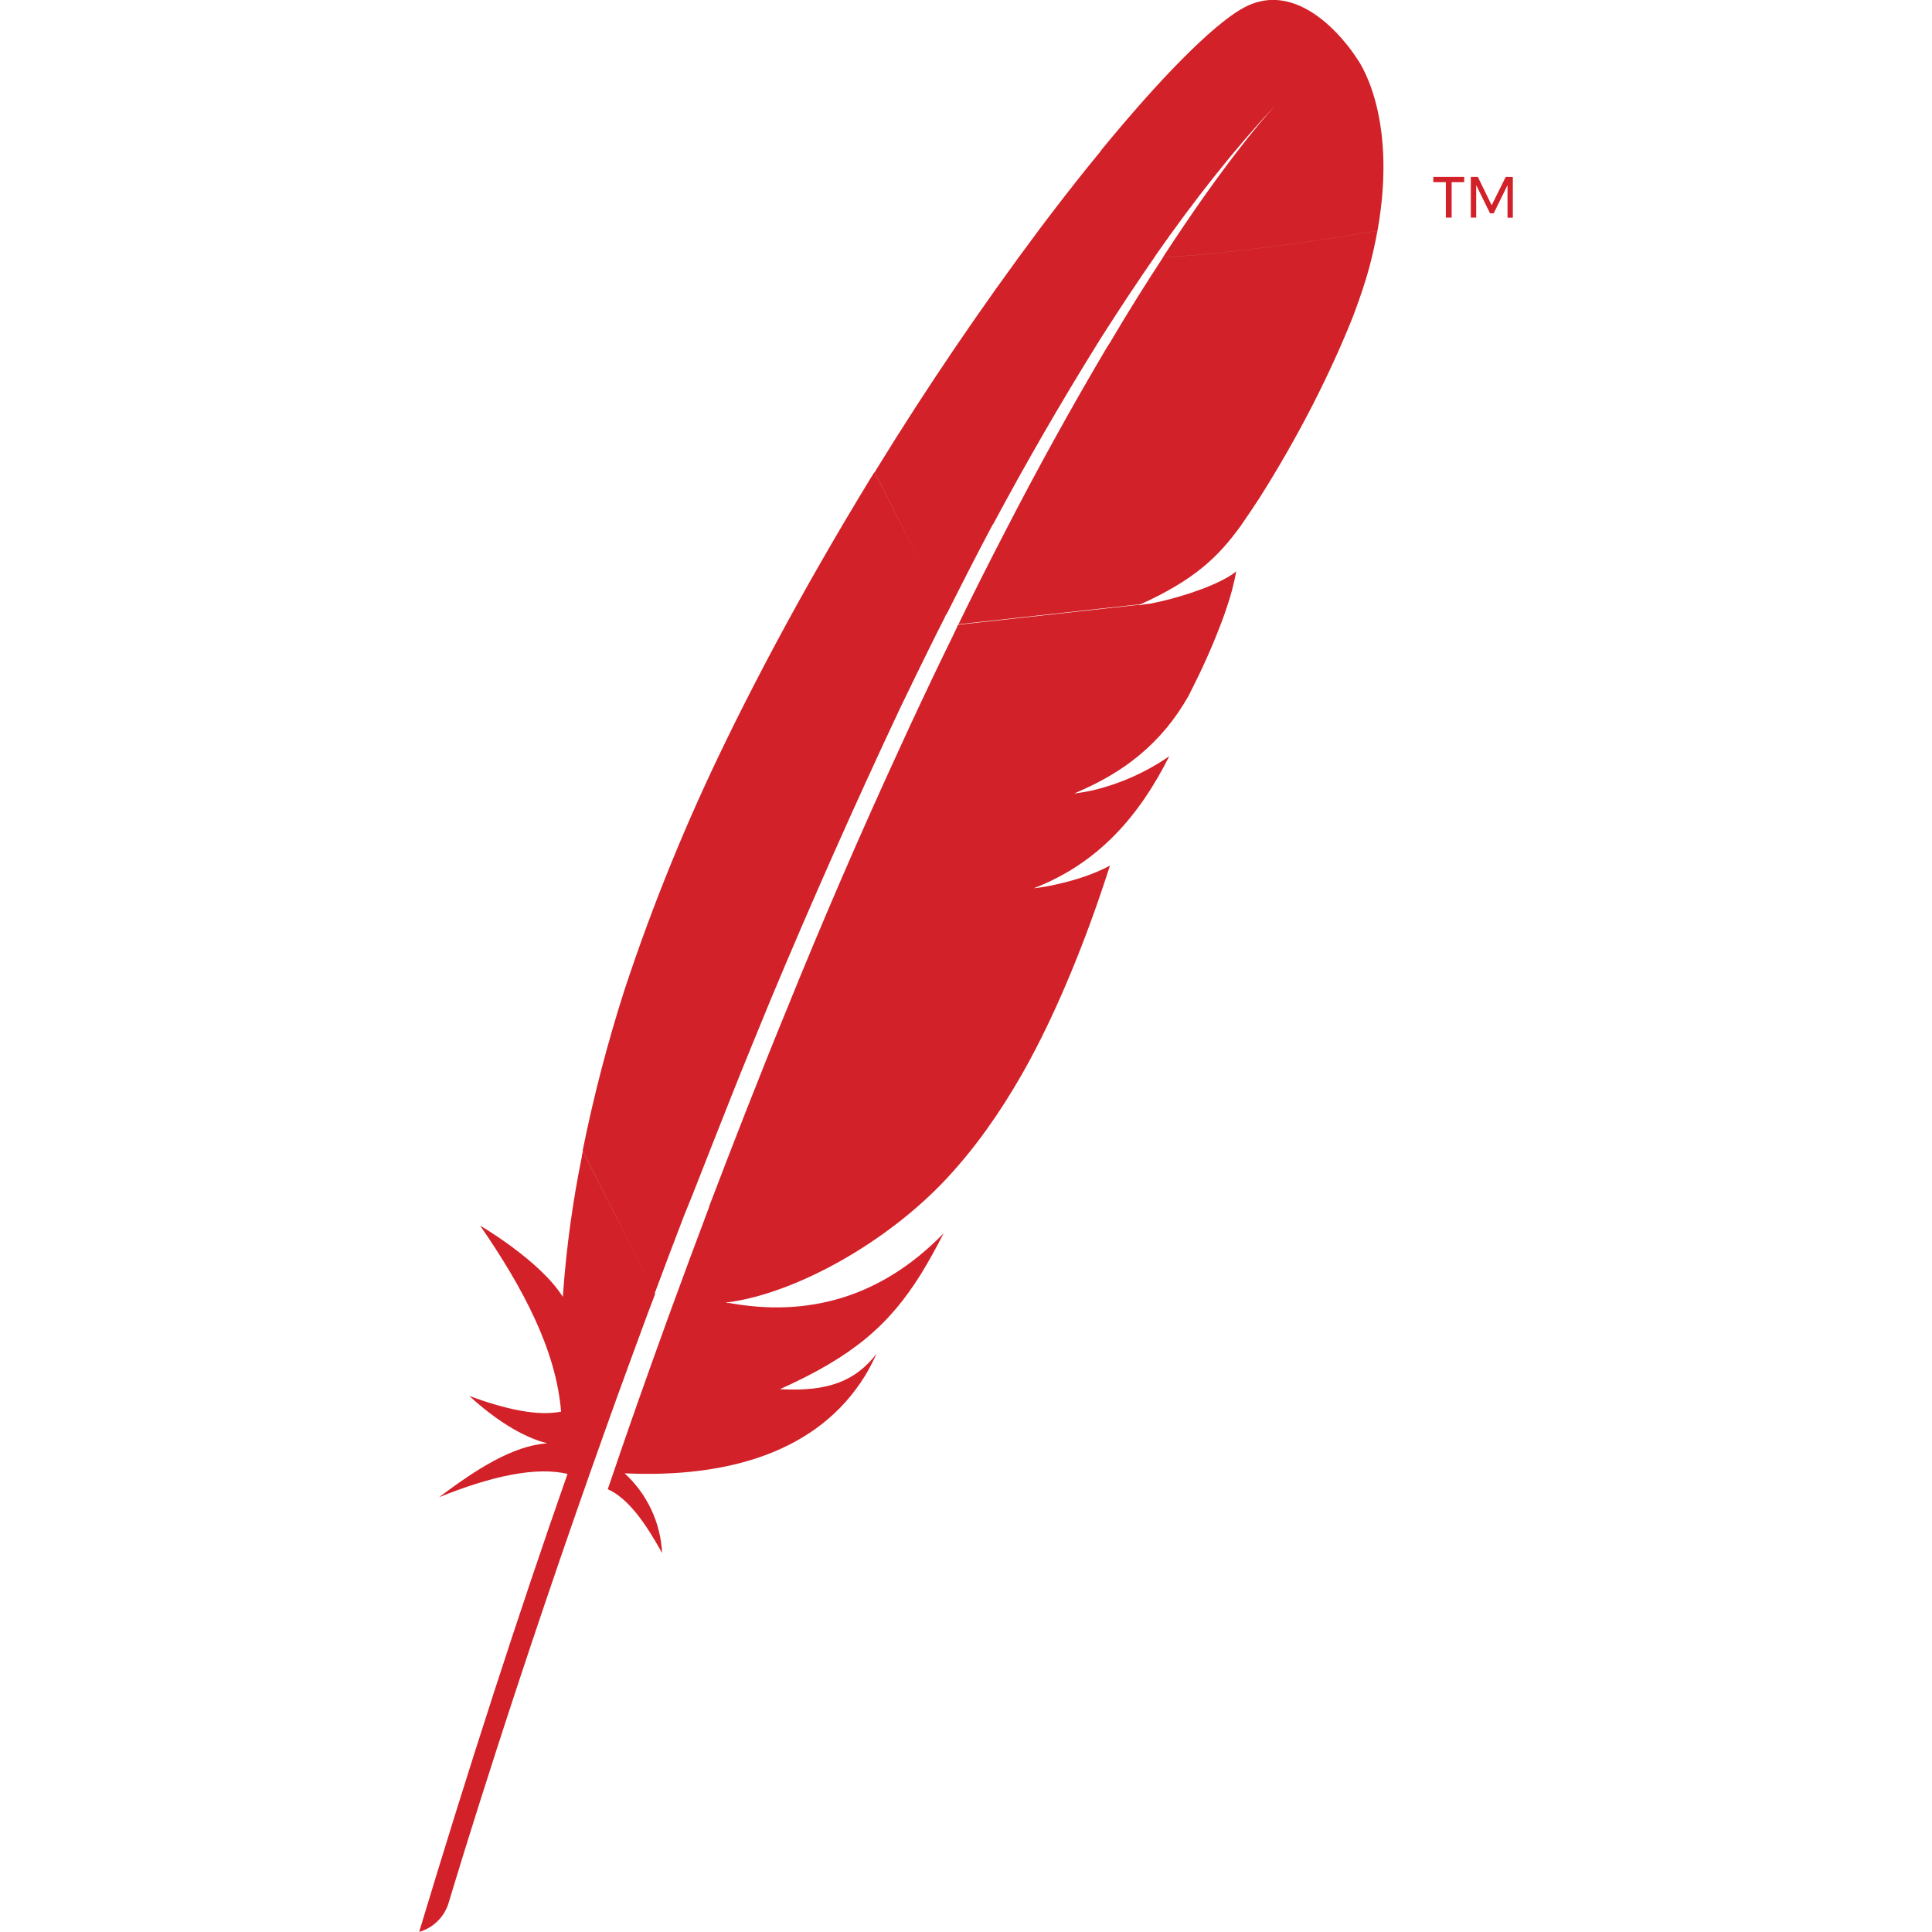
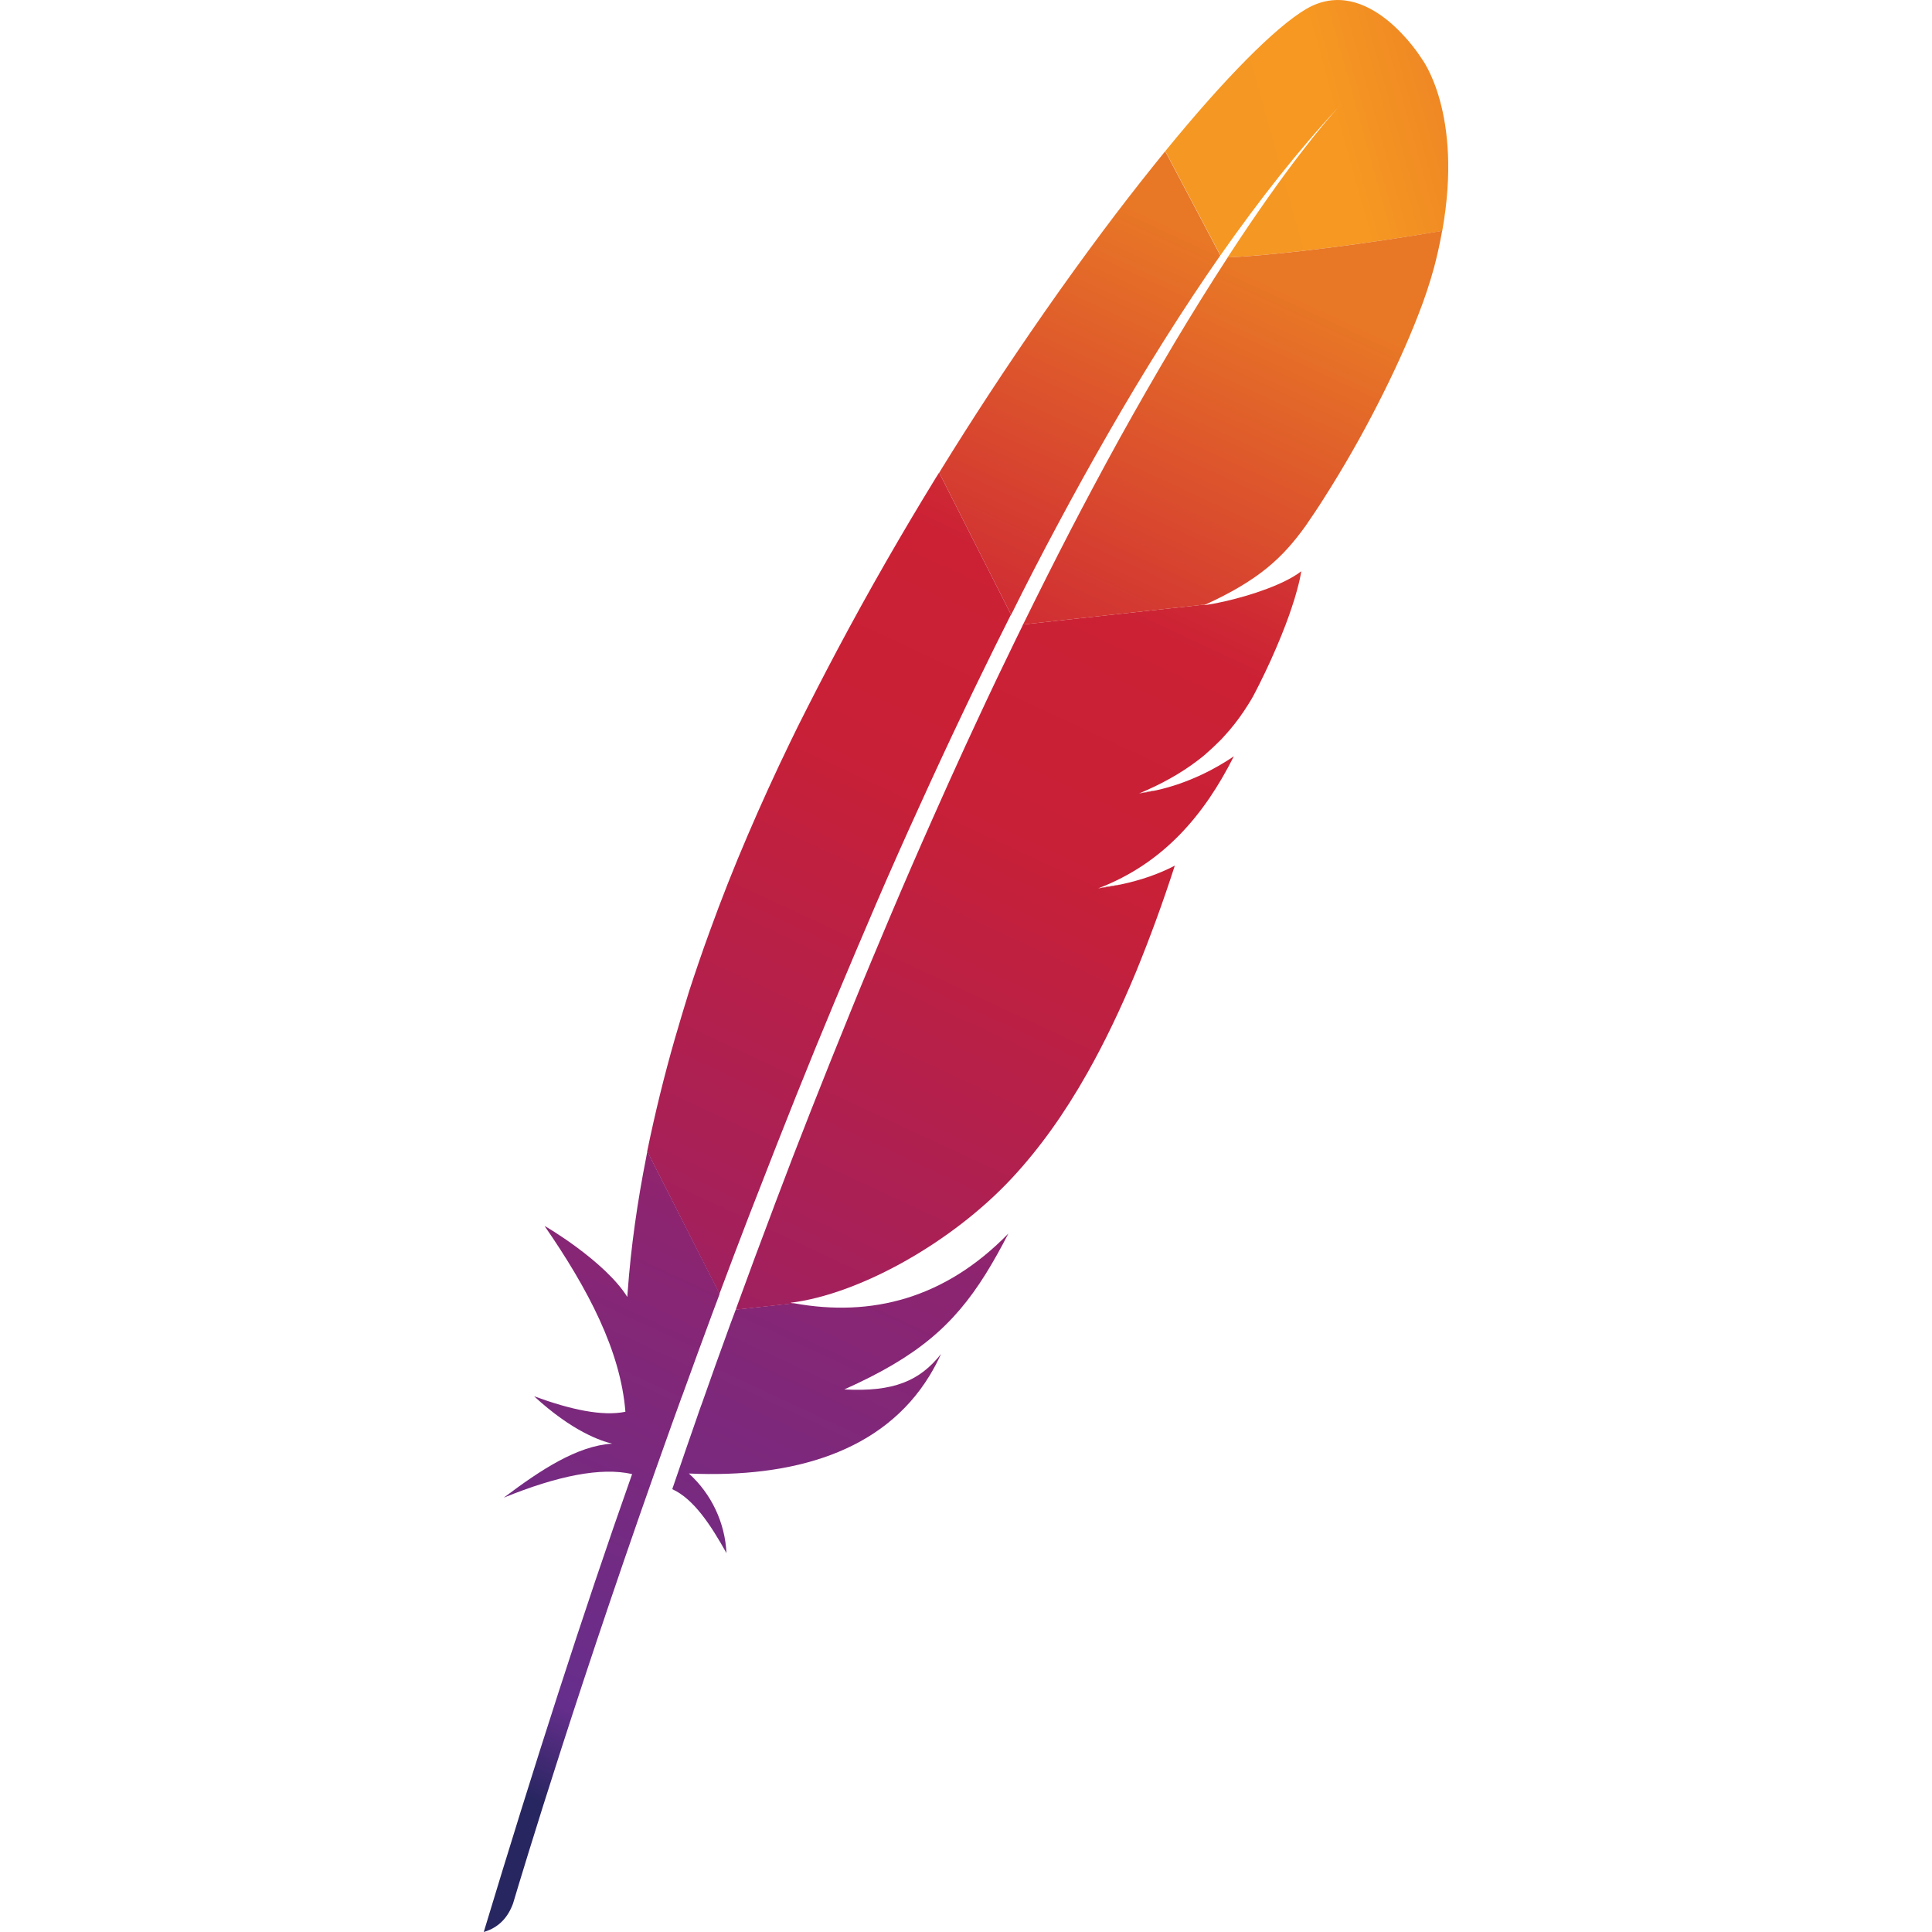
- <svg xmlns="http://www.w3.org/2000/svg" fill="#D22128" role="img" viewBox="0 0 24 24">
-   <path d="M17.805 2.197v.066h.156v.44h.072v-.44h.156v-.066zm.9 0l-.175.353-.172-.353h-.087v.506h.067V2.3l.172.35h.045l.172-.35v.404h.066v-.506zm-4.257 1c-.204.31-.424.66-.66 1.06l-.04.062a44.457 44.457 0 00-1.265 2.29c-.187.36-.38.742-.577 1.146l2.267-.25c.66-.302.955-.578 1.242-.976a15.5 15.5 0 00.23-.342c.23-.363.46-.763.663-1.16.197-.386.37-.767.505-1.11.083-.22.15-.422.198-.6.042-.158.074-.307.1-.45-.884.15-1.965.295-2.668.33zM11.894 7.78l-.077.16c-.078.16-.157.32-.236.488-.086.18-.172.364-.26.552l-.132.287a75.265 75.265 0 00-1.427 3.3c-.163.397-.327.807-.493 1.23-.15.38-.297.765-.45 1.164l-.02.06c-.15.396-.3.802-.453 1.22l-.01.027.72-.08a.213.213 0 01-.042-.006c.863-.106 2.01-.75 2.75-1.547.342-.367.652-.8.94-1.306.213-.377.413-.795.604-1.258.168-.405.328-.843.48-1.318-.196.105-.423.18-.673.235a2.184 2.184 0 01-.273.046c.806-.31 1.314-.905 1.683-1.64a2.816 2.816 0 01-.968.428c-.06.012-.116.022-.174.03l-.043.006h.002c.278-.118.514-.248.718-.403a2.571 2.571 0 00.637-.698l.063-.104.077-.154a8.107 8.107 0 00.367-.85l.03-.088a3.04 3.04 0 00.123-.463.733.733 0 01-.094.065c-.243.145-.66.277-.996.34l.663-.074-.664.073h-.017l-.1.017c.006-.003.01-.006.017-.008l-2.265.25-.013.022zM8.27 16.45c-.117.323-.236.654-.355.992l-.005.015c-.016.046-.032.094-.05.142-.08.227-.15.432-.31.9.264.12.475.435.675.793a1.44 1.44 0 00-.466-.99c1.293.06 2.41-.27 2.99-1.217.05-.084.096-.173.14-.268-.26.333-.59.474-1.2.44 0 0-.004 0-.005.002l.004-.002c.9-.404 1.354-.79 1.754-1.433.094-.153.186-.32.28-.503-.788.81-1.702 1.04-2.664.865l-.72.078a6.43 6.43 0 00-.067.183zM15.42.112c-.376.222-1 .85-1.748 1.763l.686 1.294c.48-.687.97-1.307 1.462-1.836l.058-.062c-.02.02-.04.04-.057.062-.16.176-.644.74-1.375 1.863.703-.035 1.784-.18 2.666-.33.262-1.47-.258-2.142-.258-2.142s-.66-1.07-1.436-.61zm-3.084 6.402a40.253 40.253 0 011.306-2.26l.04-.064c.224-.352.45-.693.677-1.02l-.685-1.293-.157.192c-.197.245-.403.51-.613.79a39.853 39.853 0 00-2.016 2.97l-.022.038.893 1.763c.19-.378.38-.752.575-1.118zm-3.73 8.32c.158-.406.319-.81.483-1.225.156-.394.32-.79.484-1.19a91.133 91.133 0 011.6-3.604l.205-.424c.12-.243.237-.485.36-.724a.125.125 0 01.02-.04l-.895-1.763-.044.07c-.207.34-.414.687-.617 1.042a38.056 38.056 0 00-1.092 2.04l-.094.193a24.573 24.573 0 00-1.258 3.087 18.492 18.492 0 00-.52 1.997l.896 1.77c.117-.317.24-.638.364-.963zm-1.376-.476a13.38 13.38 0 00-.234 1.692c0 .02-.004.04-.005.06-.28-.45-1.03-.888-1.026-.884.537.778.944 1.55 1.005 2.31-.29.058-.684-.027-1.14-.195.475.436.83.556.97.588-.434.03-.89.328-1.346.67.668-.27 1.21-.38 1.596-.29-.61 1.74-1.23 3.655-1.843 5.69a.538.538 0 00.364-.354c.11-.368.84-2.786 1.978-5.965l.097-.27.028-.078c.12-.332.246-.672.374-1.02l.09-.237v-.004L7.24 14.3c-.003.02-.01.04-.012.06z" />
+ <svg xmlns="http://www.w3.org/2000/svg" viewBox="0 0 128 128">
+   <path fill="url(#a)" d="M86.522.606c-2.007 1.185-5.348 4.54-9.318 9.407l3.652 6.903c2.57-3.666 5.177-6.977 7.807-9.8l.304-.325-.304.326c-.852.933-3.437 3.955-7.333 9.94 3.755-.185 9.518-.956 14.222-1.756 1.407-7.844-1.37-11.429-1.37-11.429S90.654-1.83 86.521.606Z" />
+   <path fill="#BD202E" d="M74.234 58.596c-.467.081-.94.17-1.437.252 0 0-.007 0-.007.007l.74-.111c.23-.052.467-.096.704-.148Z" />
+   <path fill="#BD202E" d="M74.234 58.596c-.467.081-.94.17-1.437.252 0 0-.007 0-.007.007l.74-.111c.23-.052.467-.096.704-.148Z" opacity=".35" />
+   <path fill="#BD202E" d="M75.456 52.559s0 .007 0 0c-.007 0-.007 0-.007.007.074-.007.155-.022.23-.037.31-.044.614-.096.91-.17-.37.067-.74.133-1.133.2Z" />
+   <path fill="#BD202E" d="M75.456 52.559s0 .007 0 0c-.007 0-.007 0-.007.007.074-.007.155-.022.23-.037.31-.044.614-.096.91-.17-.37.067-.74.133-1.133.2Z" opacity=".35" />
+   <path fill="url(#b)" d="M70.071 34.76a219.903 219.903 0 0 1 3.37-6.081 171.901 171.901 0 0 1 3.585-5.97c.067-.112.148-.23.215-.341a144.48 144.48 0 0 1 3.607-5.444l-3.651-6.904a71.1 71.1 0 0 0-.83 1.03 156.993 156.993 0 0 0-3.274 4.23 201.146 201.146 0 0 0-3.889 5.392 233.315 233.315 0 0 0-3.703 5.48 214.99 214.99 0 0 0-3.163 4.978c-.037.06-.074.126-.11.193l4.762 9.407a213.91 213.91 0 0 1 3.081-5.97Z" />
+   <path fill="url(#c)" d="M48.383 87.735a421.232 421.232 0 0 0-1.896 5.296c-.008.022-.015.052-.03.074-.089.252-.185.511-.266.763-.43 1.215-.8 2.311-1.652 4.793 1.4.637 2.526 2.325 3.592 4.236a7.624 7.624 0 0 0-2.489-5.273c6.911.31 12.867-1.437 15.948-6.489.274-.452.526-.919.755-1.43-1.4 1.778-3.14 2.526-6.407 2.348-.007 0-.014.008-.022.008.008 0 .015-.008.022-.008 4.815-2.155 7.222-4.222 9.363-7.644.504-.814 1-1.696 1.504-2.681-4.208 4.318-9.074 5.548-14.207 4.615l-3.852.422c-.126.326-.237.644-.363.97Z" />
+   <path fill="url(#d)" d="M50.183 79.12c.83-2.147 1.689-4.325 2.563-6.517a441.794 441.794 0 0 1 2.593-6.341 748.43 748.43 0 0 1 2.71-6.392c.934-2.17 1.897-4.333 2.882-6.489a352.9 352.9 0 0 1 2.948-6.34c.355-.756.726-1.511 1.089-2.26.63-1.296 1.266-2.585 1.91-3.859.038-.066.067-.14.104-.207l-4.762-9.407a6.52 6.52 0 0 1-.237.378 219.844 219.844 0 0 0-3.296 5.555 208.386 208.386 0 0 0-3.223 5.837 248.13 248.13 0 0 0-2.6 5.044c-.17.34-.333.689-.503 1.03a143.907 143.907 0 0 0-2.822 6.185 115.935 115.935 0 0 0-2.54 6.429c-.49 1.34-.927 2.63-1.334 3.874-.333 1.059-.645 2.126-.956 3.185a99.189 99.189 0 0 0-1.83 7.451l4.786 9.444c.63-1.688 1.281-3.407 1.948-5.14.2-.496.378-.985.57-1.46Z" />
+   <path fill="url(#e)" d="M42.828 76.595c-.6 3.022-1.03 6.03-1.245 9.022l-.022.31c-1.496-2.392-5.488-4.725-5.481-4.703 2.867 4.148 5.037 8.267 5.355 12.31-1.533.312-3.63-.14-6.051-1.029 2.526 2.326 4.422 2.963 5.17 3.14-2.326.149-4.74 1.742-7.178 3.579 3.563-1.452 6.445-2.03 8.504-1.563-3.274 9.258-6.548 19.48-9.83 30.339 1.008-.296 1.608-.978 1.941-1.889.585-1.963 4.46-14.866 10.54-31.806.178-.481.349-.97.526-1.452.045-.14.097-.274.149-.4.637-1.777 1.31-3.592 1.992-5.444.156-.422.311-.844.474-1.266 0-.008.008-.015.008-.023l-4.793-9.444a6.652 6.652 0 0 1-.06.319Z" />
+   <path fill="url(#f)" d="M67.723 41.5c-.14.282-.274.563-.415.845-.414.851-.83 1.718-1.259 2.607-.46.963-.918 1.94-1.385 2.948-.237.504-.474 1.015-.711 1.533a414.713 414.713 0 0 0-2.163 4.8 388.508 388.508 0 0 0-2.748 6.326c-.881 2.088-1.793 4.244-2.696 6.48-.867 2.12-1.74 4.312-2.63 6.563a411.904 411.904 0 0 0-2.392 6.208c-.037.096-.074.207-.111.303-.8 2.111-1.608 4.282-2.415 6.504-.015.051-.037.096-.052.155l3.852-.422c-.074-.015-.156-.022-.23-.037 4.6-.57 10.726-4.015 14.674-8.259 1.822-1.955 3.474-4.266 5-6.97 1.133-2.007 2.207-4.244 3.229-6.71a98.187 98.187 0 0 0 2.563-7.023c-1.06.556-2.267.97-3.6 1.252-.237.052-.474.096-.718.14-.245.045-.49.082-.741.112 0 0 .007 0 .007-.007 4.296-1.652 7-4.837 8.963-8.74-1.126.77-2.963 1.777-5.163 2.258a16.586 16.586 0 0 1-1.14.208h.014c1.496-.622 2.748-1.326 3.837-2.148.237-.178.467-.356.674-.548.333-.29.645-.593.956-.904.192-.207.377-.415.563-.63.43-.51.83-1.059 1.2-1.651.11-.186.23-.363.333-.556.148-.274.281-.548.415-.807a43.48 43.48 0 0 0 1.459-3.222c.192-.474.355-.904.503-1.319.06-.163.111-.318.163-.474.156-.452.274-.852.37-1.207.149-.534.238-.956.282-1.26-.148.112-.31.23-.504.341-1.296.778-3.518 1.474-5.31 1.808l3.533-.386-3.533.386c-.023.007-.052.007-.082.014-.185.03-.355.06-.54.082l.088-.045-12.095 1.326a.37.37 0 0 1-.045.126Z" />
+   <path fill="url(#g)" d="M81.337 17.057a182.438 182.438 0 0 0-3.518 5.651 247.572 247.572 0 0 0-3.674 6.4 280.913 280.913 0 0 0-3.289 6.155 332.218 332.218 0 0 0-3.074 6.111l12.096-1.326c3.526-1.622 5.096-3.081 6.622-5.207.4-.585.815-1.192 1.215-1.83a74.934 74.934 0 0 0 3.548-6.2c1.051-2.05 1.977-4.08 2.688-5.917a30.467 30.467 0 0 0 1.067-3.2c.222-.837.393-1.637.526-2.4-4.689.807-10.459 1.578-14.207 1.763Z" />
+   <path fill="#BD202E" d="M73.516 58.729c-.245.044-.49.081-.741.111.252-.022.503-.067.74-.111Z" />
+   <path fill="#BD202E" d="M73.516 58.729c-.245.044-.49.081-.741.111.252-.022.503-.067.74-.111Z" opacity=".35" />
+   <path fill="url(#h)" d="M73.516 58.729c-.245.044-.49.081-.741.111.252-.022.503-.067.74-.111Z" />
+   <path fill="#BD202E" d="M75.449 52.566c.074-.007.155-.022.23-.037-.075.008-.149.03-.23.037Z" />
+   <path fill="#BD202E" d="M75.449 52.566c.074-.007.155-.022.23-.037-.075.008-.149.03-.23.037Z" opacity=".35" />
+   <path fill="url(#i)" d="M75.449 52.566c.074-.007.155-.022.23-.037-.075.008-.149.03-.23.037Z" />
+   <path fill="#BD202E" d="M75.449 52.566c.007 0 .007-.007 0 0 .007-.007.007 0 0 0Z" />
+   <path fill="#BD202E" d="M75.449 52.566c.007 0 .007-.007 0 0 .007-.007.007 0 0 0Z" opacity=".35" />
+   <path fill="url(#j)" d="M75.449 52.566c.007 0 .007-.007 0 0 .007-.007.007 0 0 0Z" />
+   <defs>
+     <linearGradient id="a" x1="80.277" x2="107.078" y1="10.871" y2="3.42" gradientUnits="userSpaceOnUse">
+       <stop stop-color="#F59723" />
+       <stop offset=".312" stop-color="#F69822" />
+       <stop offset=".838" stop-color="#E87726" />
+     </linearGradient>
+     <linearGradient id="b" x1="21.611" x2="76.124" y1="131.156" y2="14.252" gradientUnits="userSpaceOnUse">
+       <stop offset=".323" stop-color="#9C2063" />
+       <stop offset=".63" stop-color="#C82037" />
+       <stop offset=".751" stop-color="#CC2135" />
+       <stop offset="1" stop-color="#E87726" />
+     </linearGradient>
+     <linearGradient id="c" x1="39.903" x2="72.387" y1="122.505" y2="52.841" gradientUnits="userSpaceOnUse">
+       <stop stop-color="#282661" />
+       <stop offset=".095" stop-color="#662E8C" />
+       <stop offset=".788" stop-color="#9E2064" />
+       <stop offset=".949" stop-color="#CC2032" />
+     </linearGradient>
+     <linearGradient id="d" x1="23.576" x2="78.089" y1="124.078" y2="7.174" gradientUnits="userSpaceOnUse">
+       <stop offset=".323" stop-color="#9C2063" />
+       <stop offset=".63" stop-color="#C82037" />
+       <stop offset=".751" stop-color="#CC2135" />
+       <stop offset="1" stop-color="#E87726" />
+     </linearGradient>
+     <linearGradient id="e" x1="29.138" x2="57.786" y1="116.292" y2="54.855" gradientUnits="userSpaceOnUse">
+       <stop stop-color="#282661" />
+       <stop offset=".095" stop-color="#662E8C" />
+       <stop offset=".788" stop-color="#9E2064" />
+       <stop offset=".949" stop-color="#CC2032" />
+     </linearGradient>
+     <linearGradient id="f" x1="35.68" x2="90.192" y1="129.722" y2="12.818" gradientUnits="userSpaceOnUse">
+       <stop offset=".323" stop-color="#9C2063" />
+       <stop offset=".63" stop-color="#C82037" />
+       <stop offset=".751" stop-color="#CC2135" />
+       <stop offset="1" stop-color="#E87726" />
+     </linearGradient>
+     <linearGradient id="g" x1="31.692" x2="86.205" y1="136.692" y2="19.788" gradientUnits="userSpaceOnUse">
+       <stop offset=".323" stop-color="#9C2063" />
+       <stop offset=".63" stop-color="#C82037" />
+       <stop offset=".751" stop-color="#CC2135" />
+       <stop offset="1" stop-color="#E87726" />
+     </linearGradient>
+     <linearGradient id="h" x1="39.272" x2="93.784" y1="131.397" y2="14.493" gradientUnits="userSpaceOnUse">
+       <stop offset=".323" stop-color="#9C2063" />
+       <stop offset=".63" stop-color="#C82037" />
+       <stop offset=".751" stop-color="#CC2135" />
+       <stop offset="1" stop-color="#E87726" />
+     </linearGradient>
+     <linearGradient id="i" x1="38.865" x2="93.378" y1="131.208" y2="14.303" gradientUnits="userSpaceOnUse">
+       <stop offset=".323" stop-color="#9C2063" />
+       <stop offset=".63" stop-color="#C82037" />
+       <stop offset=".751" stop-color="#CC2135" />
+       <stop offset="1" stop-color="#E87726" />
+     </linearGradient>
+     <linearGradient id="j" x1="69.406" x2="81.455" y1="65.493" y2="39.654" gradientUnits="userSpaceOnUse">
+       <stop offset=".323" stop-color="#9C2063" />
+       <stop offset=".63" stop-color="#C82037" />
+       <stop offset=".751" stop-color="#CC2135" />
+       <stop offset="1" stop-color="#E87726" />
+     </linearGradient>
+   </defs>
</svg>
